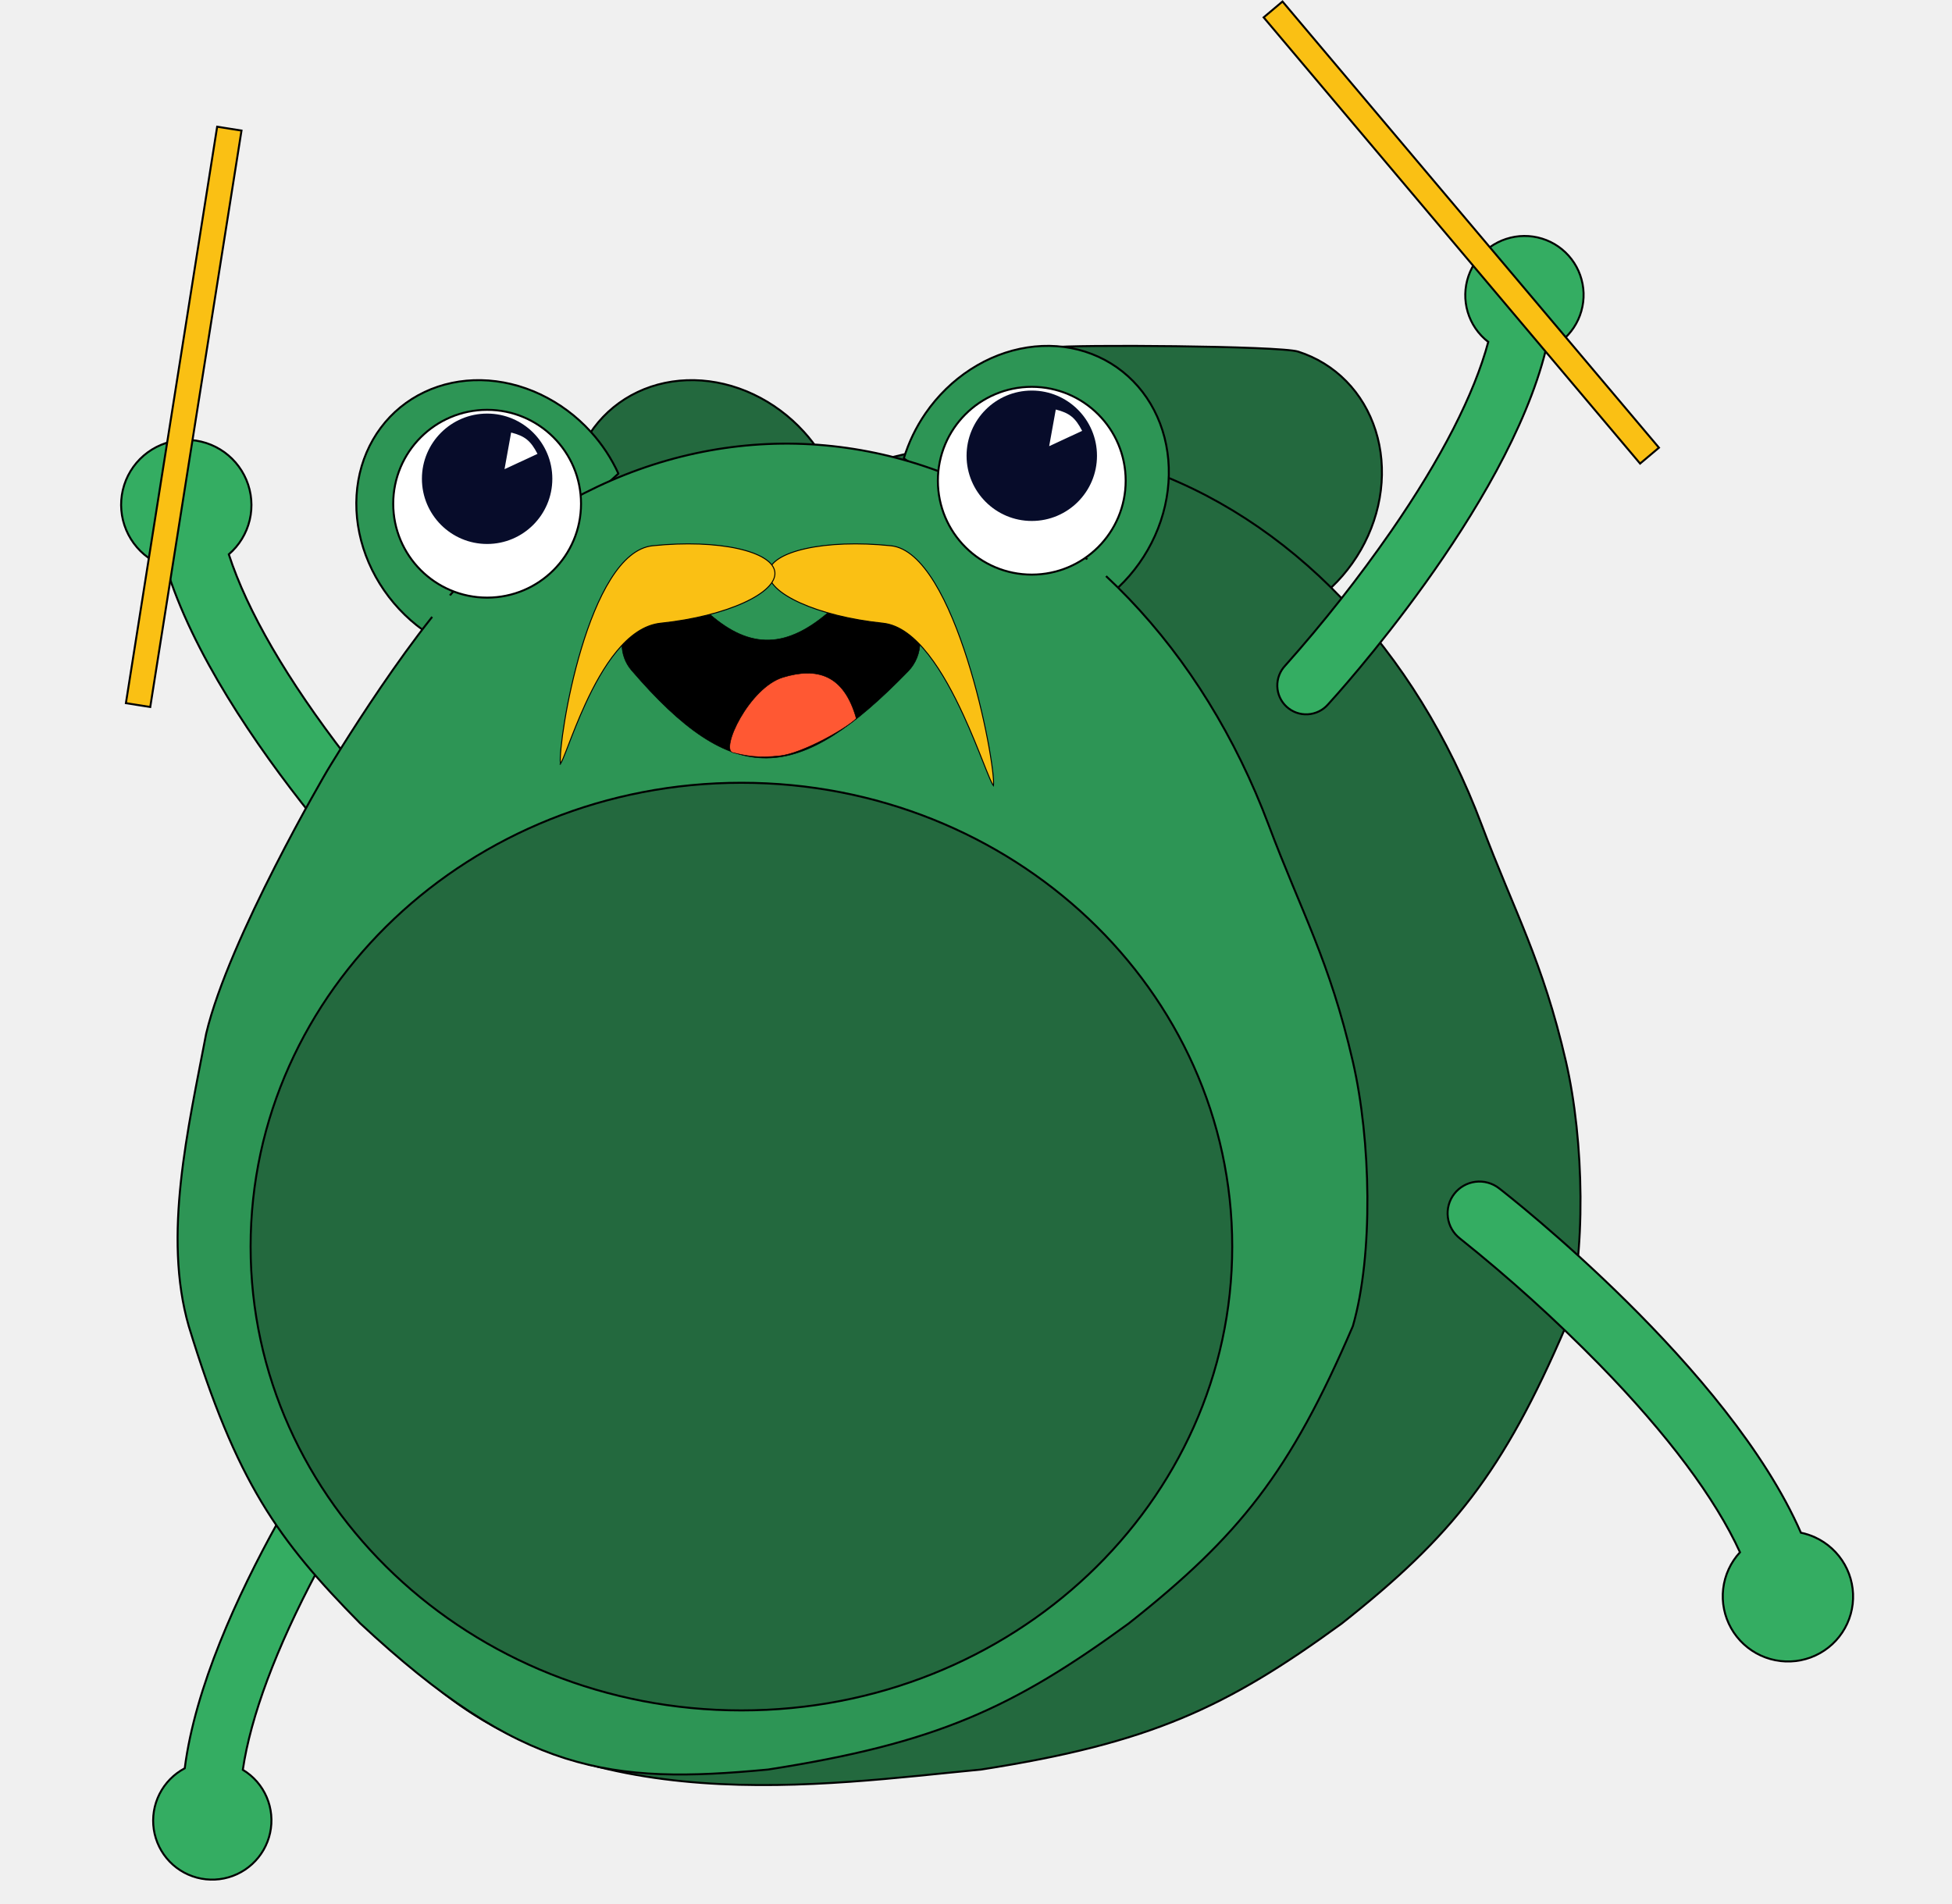
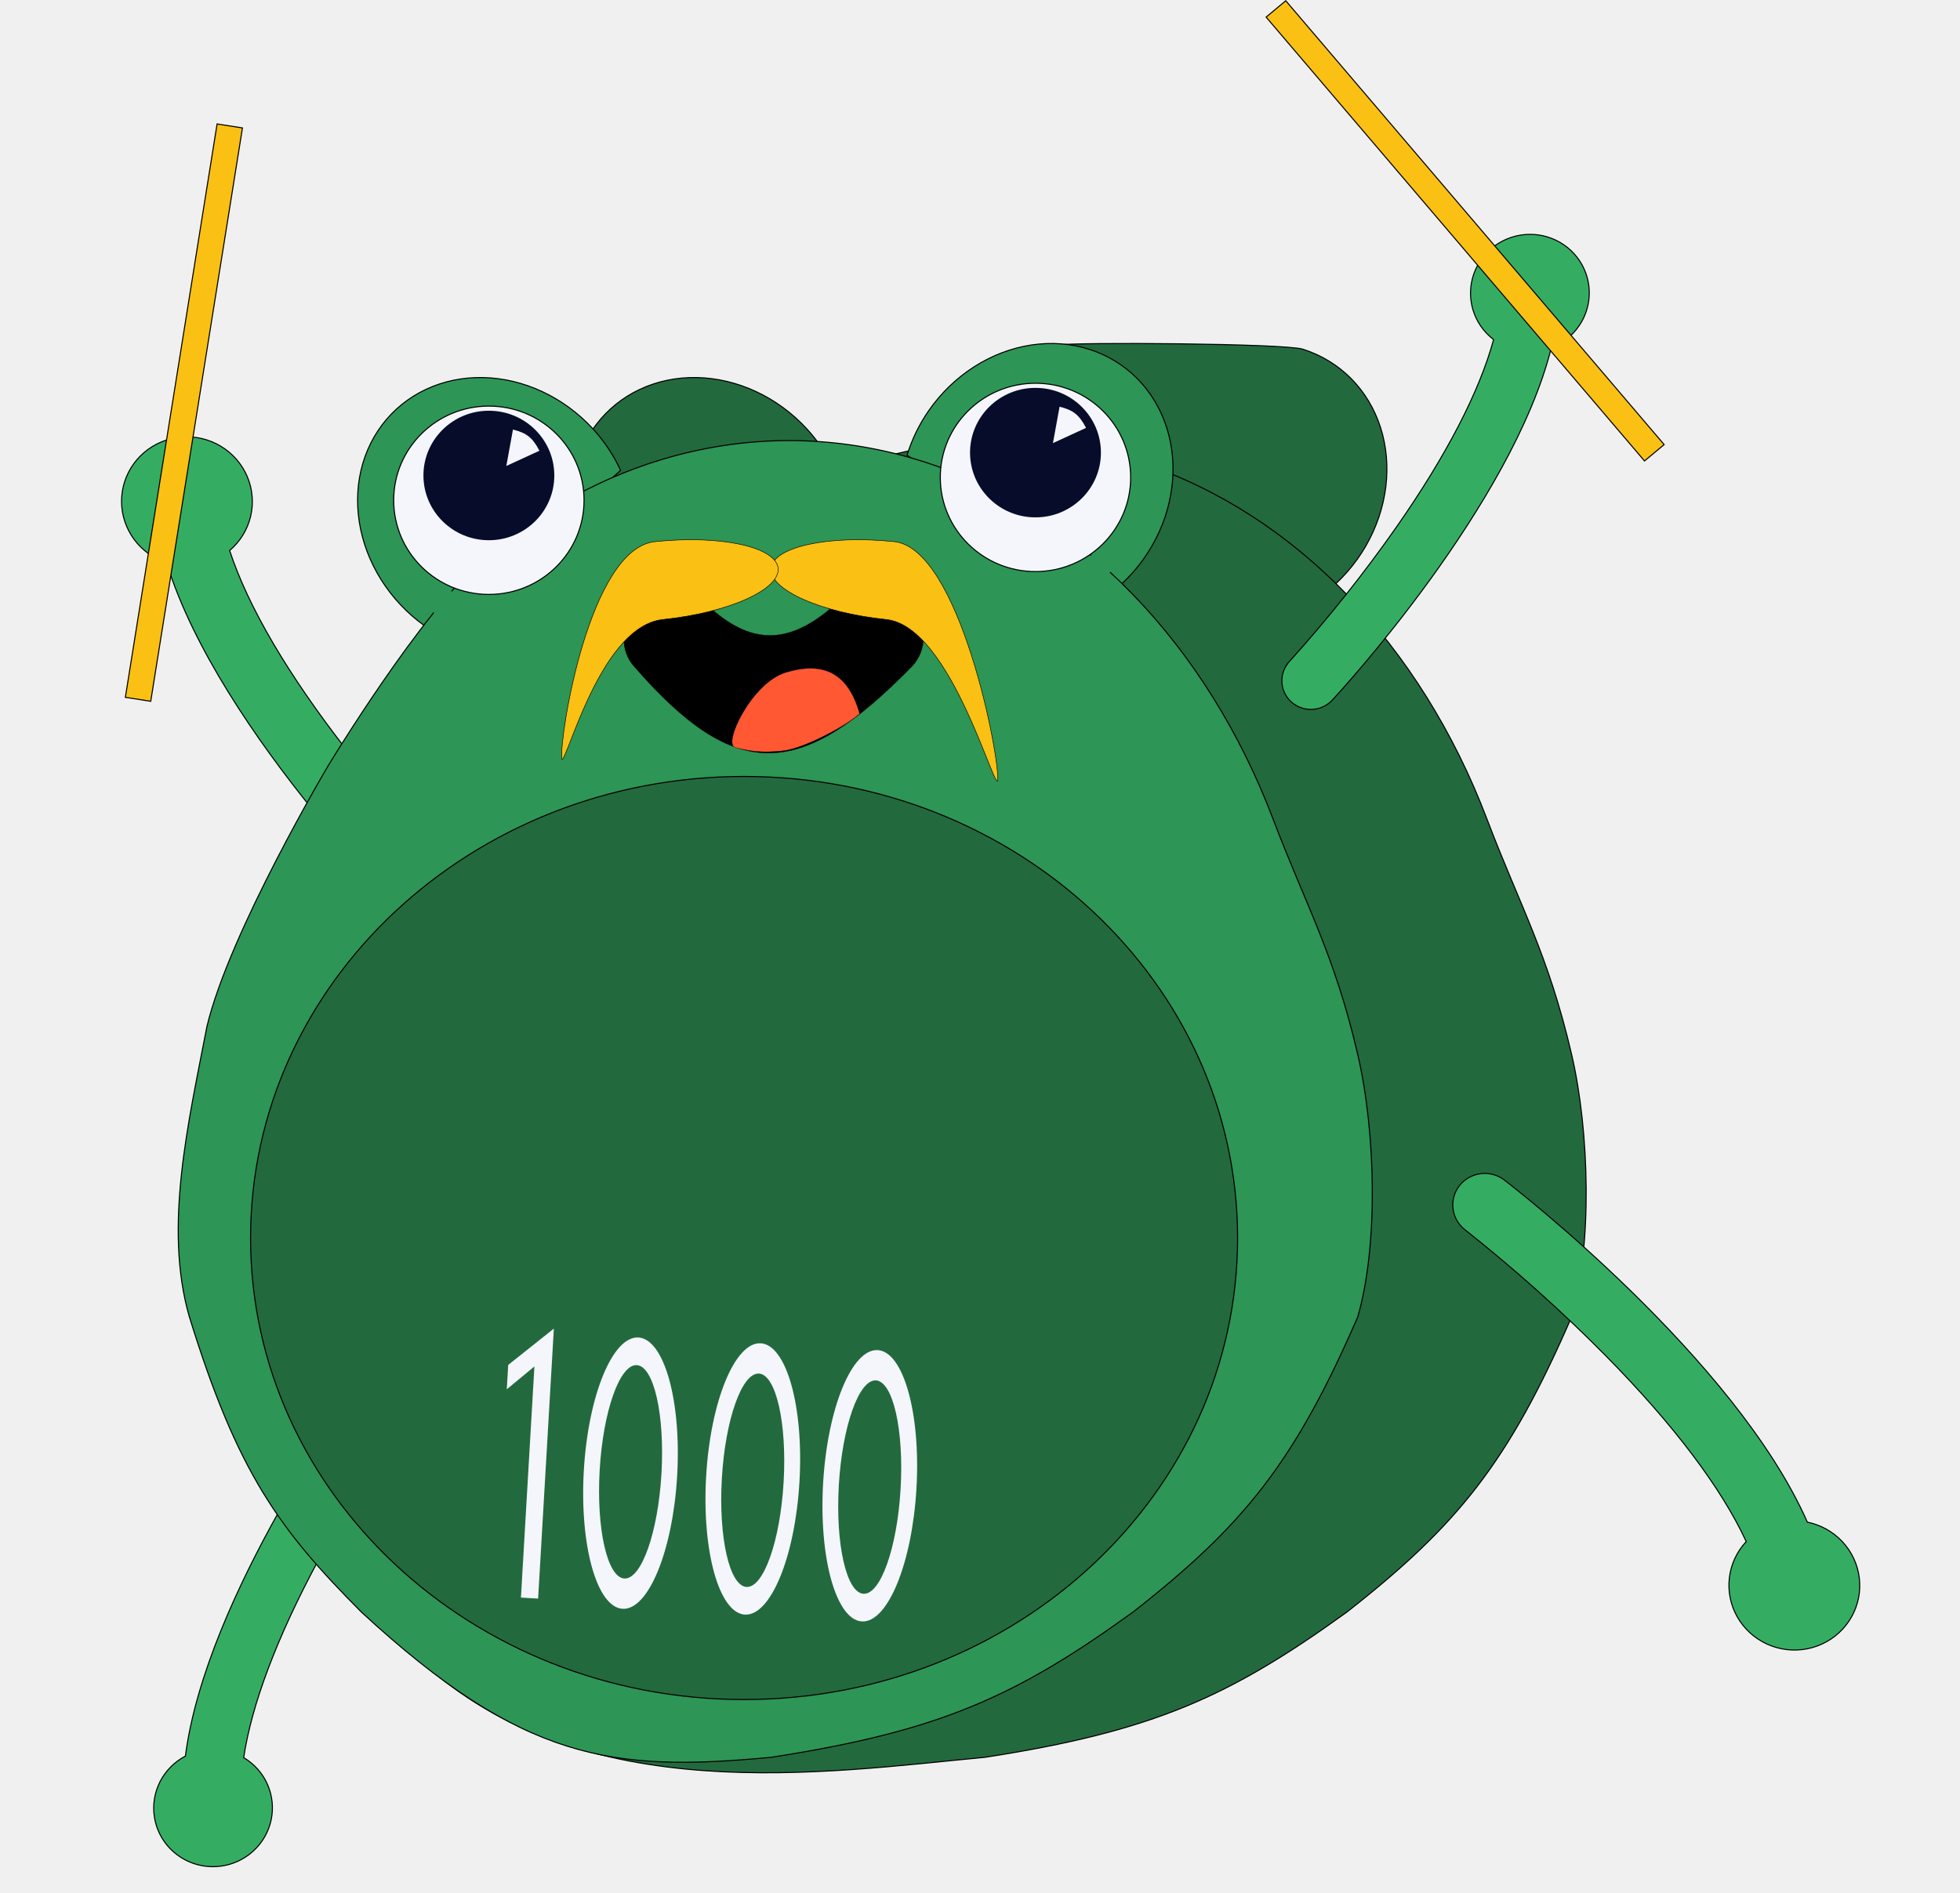
- <svg xmlns="http://www.w3.org/2000/svg" width="982" height="958" viewBox="0 0 982 958" fill="none">
-   <path d="M404.463 217.312C397.248 209.363 388.572 202.915 379.042 198.42C369.512 193.925 359.359 191.492 349.294 191.291C339.228 191.09 329.492 193.126 320.768 197.256C312.045 201.386 304.543 207.511 298.789 215.202C293.035 222.893 289.167 231.964 287.456 241.78C285.745 251.596 286.233 261.921 288.884 272.032C291.536 282.142 296.288 291.794 302.807 300.312C309.326 308.83 317.456 316.009 326.627 321.345L418.302 238.303C414.834 230.686 410.153 223.585 404.463 217.312Z" fill="#23693E" stroke="black" stroke-linecap="round" stroke-linejoin="round" />
-   <path d="M518.163 185.868C524.251 177.025 513.787 180.554 522.63 174.826C519.754 176.923 519.382 176.371 529.33 174.826C539.279 173.281 643.862 173.996 653.06 176.923C662.258 179.849 670.511 184.916 677.241 191.768C683.972 198.621 689.018 207.093 692.026 216.592C695.034 226.092 695.931 236.389 694.655 246.763C693.379 257.138 689.96 267.338 684.638 276.652C679.316 285.965 672.219 294.166 663.844 300.681L561.89 230.643C564.308 222.63 513.363 192.845 518.163 185.868Z" fill="#23693E" stroke="black" stroke-linecap="round" stroke-linejoin="round" />
-   <path d="M787.798 534.191C776.072 483.308 761.887 458.928 745.396 415.044C728.904 371.16 704.889 332.281 675.03 301.127C645.171 269.973 610.19 247.298 572.535 234.687C534.88 222.076 495.461 219.835 457.035 228.121C418.61 236.406 382.106 255.018 350.08 282.653C318.053 310.289 271.625 388.11 271.625 388.11C271.625 388.11 222.337 472.001 210.937 520.057C201.816 568.114 189.048 621.648 202.153 667.259C226.22 745.99 169.477 799.45 210.937 841.539C291.991 917.08 414.24 897.92 493.667 890.374C578.301 877.175 616.604 859.505 675.03 816.876C730.692 772.84 756.128 741.004 787.798 667.259C798.163 631.296 796.918 573.767 787.798 534.191Z" fill="#23693E" stroke="black" stroke-linecap="round" stroke-linejoin="round" />
-   <path d="M237.042 474.662C240.018 471.634 241.666 467.547 241.623 463.299C241.581 459.05 239.85 454.989 236.813 452.007C214.552 429.536 193.678 405.733 174.309 380.733C144.391 341.989 124.339 307.385 115.105 278.93C120.354 274.429 124.036 268.379 125.624 261.649C127.212 254.919 126.624 247.855 123.945 241.469C121.265 235.083 116.631 229.704 110.708 226.104C104.785 222.504 97.877 220.867 90.975 221.429C84.073 221.991 77.532 224.722 72.289 229.231C67.047 233.74 63.374 239.795 61.795 246.527C60.217 253.26 60.816 260.323 63.505 266.705C66.194 273.087 70.835 278.459 76.764 282.051C78.896 283.338 81.166 284.38 83.531 285.159C109.85 371.541 209.62 470.188 214.361 474.836C217.4 477.816 221.496 479.472 225.749 479.439C230.002 479.407 234.064 477.689 237.042 474.662Z" fill="#34AD62" stroke="black" stroke-miterlimit="10" />
-   <path d="M297.257 217.312C290.042 209.363 281.366 202.915 271.836 198.42C262.306 193.925 252.153 191.492 242.088 191.291C232.022 191.09 222.286 193.126 213.562 197.256C204.839 201.386 197.337 207.511 191.583 215.202C185.829 222.893 181.961 231.964 180.25 241.78C178.539 251.596 179.027 261.921 181.678 272.032C184.33 282.142 189.082 291.794 195.601 300.312C202.12 308.83 210.25 316.009 219.421 321.345L311.095 238.303C307.628 230.686 302.947 223.585 297.257 217.312Z" fill="#2D9555" stroke="black" stroke-linecap="round" stroke-linejoin="round" />
-   <path d="M742.279 165.243C744.044 167.84 746.214 170.138 748.706 172.049C741.666 198.254 725.168 230.637 699.893 267.205C683.524 290.803 665.735 313.388 646.624 334.834C645.281 336.236 644.231 337.891 643.536 339.702C642.84 341.513 642.514 343.444 642.575 345.381C642.636 347.318 643.084 349.222 643.893 350.982C644.701 352.742 645.853 354.322 647.282 355.629C648.711 356.936 650.388 357.945 652.214 358.595C654.04 359.245 655.978 359.524 657.915 359.415C659.852 359.306 661.749 358.812 663.494 357.961C665.24 357.11 666.798 355.92 668.078 354.461C672.155 350.018 757.907 255.782 777.636 176.186C783.397 173.946 788.323 169.974 791.73 164.819C795.138 159.664 796.858 153.582 796.654 147.415C796.45 141.249 794.331 135.303 790.59 130.403C786.85 125.502 781.673 121.889 775.778 120.064C769.882 118.24 763.56 118.294 757.688 120.219C751.815 122.145 746.683 125.846 743.002 130.81C739.321 135.775 737.274 141.756 737.145 147.925C737.015 154.095 738.81 160.147 742.279 165.243Z" fill="#34AD62" stroke="black" stroke-miterlimit="10" />
-   <path d="M731.615 600.692C729.009 604.042 727.844 608.293 728.377 612.508C728.91 616.723 731.098 620.557 734.459 623.169C759.167 642.922 782.65 664.157 804.778 686.756C838.969 721.79 862.884 753.85 875.342 781.049C870.649 786.126 867.689 792.56 866.889 799.428C866.089 806.296 867.489 813.246 870.888 819.28C874.288 825.314 879.512 830.122 885.811 833.015C892.111 835.908 899.161 836.736 905.952 835.382C912.743 834.028 918.925 830.56 923.612 825.477C928.298 820.393 931.248 813.955 932.038 807.085C932.828 800.216 931.418 793.268 928.01 787.239C924.602 781.21 919.371 776.41 913.067 773.526C910.8 772.494 908.425 771.72 905.986 771.219C869.866 688.451 759.371 601.973 754.124 597.903C750.762 595.293 746.502 594.121 742.281 594.644C738.06 595.167 734.224 597.342 731.615 600.692Z" fill="#34AD62" stroke="black" stroke-miterlimit="10" />
-   <path d="M129.325 896.538C127.272 894.162 124.851 892.13 122.155 890.518C126.122 863.677 138.77 829.607 159.652 790.368C173.186 765.038 188.248 740.552 204.754 717.045C205.927 715.498 206.779 713.733 207.26 711.854C207.742 709.974 207.843 708.019 207.558 706.102C207.274 704.185 206.609 702.345 205.603 700.69C204.597 699.035 203.269 697.599 201.699 696.465C200.129 695.332 198.347 694.523 196.458 694.088C194.569 693.653 192.612 693.6 190.7 693.932C188.788 694.263 186.961 694.973 185.326 696.019C183.691 697.066 182.28 698.427 181.177 700.025C177.64 704.908 103.346 808.407 92.94 889.747C87.477 892.636 83.043 897.15 80.253 902.663C77.464 908.177 76.457 914.417 77.372 920.519C78.287 926.621 81.079 932.282 85.36 936.718C89.642 941.155 95.201 944.146 101.268 945.279C107.335 946.411 113.608 945.628 119.219 943.038C124.83 940.448 129.5 936.179 132.583 930.824C135.666 925.468 137.009 919.29 136.425 913.147C135.841 907.004 133.36 901.199 129.325 896.538Z" fill="#34AD62" stroke="black" stroke-miterlimit="10" />
-   <path d="M465.592 207.99C471.68 199.147 479.416 191.597 488.259 185.868C497.102 180.14 506.839 176.371 516.788 174.826C526.736 173.281 536.656 173.996 545.854 176.923C555.052 179.849 563.305 184.916 570.035 191.768C576.766 198.621 581.812 207.093 584.82 216.592C587.828 226.092 588.725 236.389 587.449 246.763C586.173 257.138 582.754 267.338 577.432 276.652C572.11 285.965 565.013 294.166 556.638 300.681L454.684 230.643C457.102 222.63 460.792 214.967 465.592 207.99Z" fill="#2D9555" stroke="black" stroke-linecap="round" stroke-linejoin="round" />
-   <path d="M680.591 534.191C668.865 483.308 654.681 458.928 638.189 415.044C621.698 371.16 597.682 332.28 567.824 301.127C537.965 269.973 502.984 247.298 465.329 234.687C427.674 222.076 388.254 219.835 349.829 228.121C311.403 236.406 274.9 255.018 242.874 282.653C210.847 310.289 164.419 388.11 164.419 388.11C164.419 388.11 115.131 472.001 103.73 520.057C94.61 568.114 81.842 621.648 94.946 667.259C119.014 745.99 139.794 774.786 181.253 816.876C262.307 892.417 307.034 897.92 386.461 890.374C471.095 877.175 509.398 859.505 567.824 816.876C623.486 772.84 648.922 741.004 680.591 667.259C690.956 631.296 689.712 573.767 680.591 534.191Z" fill="#2D9555" stroke="black" stroke-linecap="round" stroke-linejoin="round" />
-   <path d="M312.844 324.063C312.844 313.626 319.907 306.409 328.981 303.519C338.061 300.627 349.109 302.086 356.999 308.974C367.251 317.925 376.99 322.322 386.939 322.023C396.885 321.724 406.988 316.734 417.973 307.03C426.049 299.895 437.277 298.481 446.489 301.553C455.697 304.624 462.852 312.16 462.852 322.905C462.852 328.435 460.757 333.78 456.907 337.742C429.135 366.327 407.201 381.185 385.804 381.438C364.416 381.692 343.46 367.353 317.646 337.235C314.511 333.578 312.844 328.885 312.844 324.063Z" fill="black" stroke="black" stroke-width="0.25" />
-   <path d="M292.298 253.463C292.298 279.555 271.148 300.707 245.058 300.707C218.968 300.707 197.818 279.555 197.818 253.463C197.818 227.37 218.968 206.218 245.058 206.218C271.148 206.218 292.298 227.37 292.298 253.463Z" fill="white" stroke="black" />
-   <path d="M566.3 241.884C566.3 267.977 545.15 289.129 519.06 289.129C492.97 289.129 471.82 267.977 471.82 241.884C471.82 215.792 492.97 194.64 519.06 194.64C545.15 194.64 566.3 215.792 566.3 241.884Z" fill="white" stroke="black" />
-   <ellipse cx="245.058" cy="240.905" rx="32.803" ry="32.806" fill="#070C2A" />
-   <path d="M253.81 236.08L257.136 217.638C264.021 219.392 266.95 221.709 270.4 228.373L253.81 236.08Z" fill="white" />
-   <path d="M204.537 298.765C232.921 327.32 250.416 329.496 285.579 298.765V282.409C253.151 312.355 235.275 312.23 204.537 282.409V298.765Z" fill="#2D9555" />
-   <ellipse cx="519.06" cy="229.326" rx="32.803" ry="32.806" fill="#070C2A" />
-   <path d="M527.812 224.502L531.137 206.06C538.023 207.814 540.951 210.13 544.401 216.794L527.812 224.502Z" fill="white" />
-   <path d="M478.539 287.187C506.923 315.741 524.418 317.917 559.581 287.187V270.831C527.153 300.777 509.277 300.652 478.539 270.831V287.187Z" fill="#2D9555" />
-   <path d="M416.407 340.904C422.675 343.936 427.652 350.379 430.777 361.541C428.015 364.212 421.285 368.553 413.82 372.404C406.259 376.305 398.004 379.673 392.423 380.296C381.202 381.549 375.264 380.297 368.58 378.66C367.87 378.486 367.417 377.921 367.228 376.95C367.037 375.971 367.128 374.625 367.485 373.007C368.199 369.777 369.955 365.55 372.46 361.2C374.964 356.853 378.208 352.397 381.889 348.707C385.572 345.014 389.679 342.102 393.906 340.818C402.441 338.225 410.107 337.856 416.407 340.904Z" fill="#FF5833" stroke="black" stroke-width="0.25" />
-   <rect x="0.416" y="0.572" width="6.2" height="146.827" transform="matrix(1.97546 0.312331 -0.312675 1.97541 108.603 62.5017)" fill="#FAC014" stroke="black" stroke-width="0.5" />
-   <rect x="0.705" y="0.06" width="6.199" height="146.86" transform="translate(634.303 8.63247) scale(2.00055 1.99945) rotate(-40.1337 0.704751 0.0600344)" fill="#FAC014" stroke="black" stroke-width="0.5" />
-   <path d="M619.902 627.248C619.902 756.089 509.408 860.629 372.988 860.629C236.567 860.629 126.074 756.089 126.074 627.248C126.074 498.408 236.567 393.867 372.988 393.867C509.408 393.867 619.902 498.408 619.902 627.248Z" fill="#23693E" stroke="black" />
-   <path d="M499.797 395.048C499.786 395.16 499.772 395.255 499.758 395.334C499.642 395.18 499.504 394.965 499.345 394.683C498.592 393.344 497.526 390.81 496.156 387.395C495.672 386.189 495.152 384.876 494.596 383.474C492.018 376.974 488.676 368.546 484.658 359.813C479.775 349.199 473.879 338.104 467.115 329.439C460.365 320.791 452.676 314.467 444.185 313.582C427.661 311.859 412.955 308.07 402.54 303.35C397.329 300.989 393.219 298.407 390.491 295.756C387.757 293.099 386.473 290.438 386.738 287.897C387.003 285.356 388.809 283.017 392.032 280.982C395.25 278.95 399.804 277.271 405.39 276.036C416.556 273.566 431.728 272.891 448.252 274.614C456.28 275.45 463.631 282.561 470.137 293.186C476.624 303.778 482.181 317.714 486.676 331.915C491.17 346.111 494.595 360.546 496.824 372.12C497.939 377.907 498.754 382.975 499.254 386.937C499.757 390.919 499.935 393.734 499.797 395.048Z" fill="#FAC014" stroke="black" stroke-width="0.5" />
-   <path d="M281.913 383.887C281.929 384.042 281.948 384.171 281.968 384.276C282.022 384.199 282.082 384.105 282.149 383.992C282.756 382.967 283.617 380.878 284.747 377.982C285.123 377.019 285.527 375.971 285.958 374.85C288.105 369.279 290.943 361.912 294.474 354.233C298.714 345.011 303.968 335.307 310.253 327.685C316.531 320.07 323.896 314.465 332.369 313.582C348.893 311.859 363.599 308.07 374.014 303.35C379.225 300.989 383.335 298.407 386.063 295.756C388.797 293.099 390.081 290.438 389.816 287.897C389.551 285.356 387.745 283.017 384.521 280.982C381.304 278.95 376.749 277.271 371.164 276.036C359.998 273.566 344.826 272.891 328.302 274.614C320.259 275.452 313.231 281.885 307.219 291.447C301.22 300.988 296.308 313.525 292.458 326.328C288.609 339.126 285.829 352.164 284.083 362.691C283.21 367.954 282.596 372.585 282.236 376.242C281.875 379.914 281.775 382.564 281.913 383.887ZM282.07 384.612C282.07 384.612 282.068 384.608 282.064 384.603C282.067 384.61 282.07 384.612 282.07 384.612ZM281.747 384.535C281.741 384.538 281.738 384.541 281.738 384.541C281.738 384.542 281.741 384.54 281.747 384.535Z" fill="#FAC014" stroke="black" stroke-width="0.5" />
+ <svg xmlns="http://www.w3.org/2000/svg" width="1862" height="1798" viewBox="0 0 1862 1798" fill="none">
+   <path d="M766.527 407.541C752.852 392.633 736.41 380.54 718.349 372.111C700.289 363.682 681.047 359.119 661.971 358.742C642.895 358.365 624.444 362.183 607.911 369.929C591.378 377.674 577.162 389.161 566.256 403.584C555.351 418.007 548.021 435.018 544.779 453.427C541.536 471.837 542.46 491.199 547.485 510.16C552.511 529.121 561.516 547.222 573.871 563.197C586.227 579.172 601.633 592.634 619.014 602.642L792.753 446.906C786.181 432.621 777.309 419.304 766.527 407.541Z" fill="#23693E" stroke="black" stroke-linecap="round" stroke-linejoin="round" />
+   <path d="M982.006 348.573C993.543 331.988 973.712 338.607 990.471 327.863C985.021 331.796 984.316 330.761 1003.17 327.863C1022.02 324.966 1220.23 326.308 1237.66 331.796C1255.09 337.285 1270.73 346.787 1283.49 359.637C1296.24 372.488 1305.8 388.376 1311.51 406.191C1317.21 424.007 1318.91 443.318 1316.49 462.773C1314.07 482.229 1307.59 501.359 1297.5 518.825C1287.42 536.291 1273.97 551.671 1258.1 563.889L1064.88 432.541C1069.46 417.515 972.91 361.656 982.006 348.573Z" fill="#23693E" stroke="black" stroke-linecap="round" stroke-linejoin="round" />
+   <path d="M1493.01 1001.81C1470.79 906.383 1443.9 860.661 1412.65 778.362C1381.4 696.063 1335.88 623.15 1279.29 564.725C1222.71 506.3 1156.41 463.775 1085.05 440.126C1013.69 416.476 938.981 412.274 866.158 427.812C793.336 443.35 724.156 478.254 663.46 530.08C602.765 581.907 514.776 727.851 514.776 727.851C514.776 727.851 421.366 885.177 399.761 975.301C382.476 1065.42 358.279 1165.82 383.114 1251.36C428.726 1399.01 321.189 1499.27 399.761 1578.2C553.371 1719.87 785.054 1683.93 935.582 1669.78C1095.98 1645.03 1168.57 1611.89 1279.29 1531.95C1384.78 1449.36 1432.99 1389.66 1493.01 1251.36C1512.65 1183.91 1510.29 1076.03 1493.01 1001.81Z" fill="#23693E" stroke="black" stroke-linecap="round" stroke-linejoin="round" />
+   <path d="M449.234 890.168C454.875 884.49 457.998 876.824 457.917 868.857C457.835 860.89 454.557 853.273 448.801 847.681C406.611 805.539 367.052 760.9 330.344 714.015C273.646 641.357 235.644 576.461 218.144 523.097C228.091 514.656 235.07 503.311 238.079 490.689C241.089 478.068 239.974 464.819 234.896 452.843C229.817 440.868 221.035 430.781 209.81 424.029C198.585 417.277 185.493 414.208 172.412 415.261C159.332 416.315 146.935 421.437 137.001 429.893C127.066 438.349 120.104 449.704 117.113 462.33C114.122 474.956 115.256 488.203 120.352 500.171C125.448 512.14 134.245 522.214 145.48 528.95C149.521 531.363 153.824 533.319 158.306 534.78C208.185 696.778 397.265 881.777 406.25 890.494C412.009 896.083 419.772 899.188 427.832 899.127C435.892 899.066 443.591 895.843 449.234 890.168Z" fill="#34AD62" stroke="black" stroke-miterlimit="10" />
+   <path d="M563.352 407.541C549.678 392.633 533.235 380.54 515.175 372.111C497.115 363.682 477.873 359.119 458.797 358.742C439.72 358.365 421.27 362.183 404.737 369.929C388.204 377.674 373.987 389.161 363.082 403.584C352.177 418.007 344.847 435.018 341.604 453.427C338.362 471.837 339.286 491.199 344.311 510.16C349.336 529.121 358.342 547.222 370.697 563.197C383.052 579.172 398.459 592.634 415.839 602.642L589.578 446.906C583.007 432.621 574.135 419.304 563.352 407.541Z" fill="#2D9555" stroke="black" stroke-linecap="round" stroke-linejoin="round" />
+   <path d="M1406.74 309.892C1410.09 314.762 1414.2 319.071 1418.92 322.656C1405.58 371.8 1374.31 432.53 1326.42 501.108C1295.39 545.365 1261.68 587.72 1225.46 627.939C1222.92 630.568 1220.93 633.671 1219.61 637.068C1218.29 640.464 1217.67 644.085 1217.79 647.718C1217.9 651.351 1218.75 654.922 1220.29 658.222C1221.82 661.523 1224 664.485 1226.71 666.937C1229.42 669.389 1232.59 671.279 1236.06 672.498C1239.52 673.718 1243.19 674.24 1246.86 674.036C1250.53 673.832 1254.13 672.905 1257.43 671.31C1260.74 669.714 1263.69 667.483 1266.12 664.746C1273.85 656.415 1436.36 479.686 1473.75 330.414C1484.67 326.214 1494 318.765 1500.46 309.097C1506.92 299.43 1510.18 288.023 1509.79 276.459C1509.41 264.894 1505.39 253.744 1498.3 244.553C1491.21 235.363 1481.4 228.587 1470.23 225.165C1459.06 221.744 1447.08 221.845 1435.95 225.456C1424.82 229.067 1415.09 236.008 1408.11 245.318C1401.14 254.628 1397.26 265.845 1397.01 277.415C1396.77 288.985 1400.17 300.335 1406.74 309.892Z" fill="#34AD62" stroke="black" stroke-miterlimit="10" />
+   <path d="M1386.53 1126.52C1381.59 1132.8 1379.38 1140.77 1380.39 1148.68C1381.41 1156.58 1385.55 1163.77 1391.92 1168.67C1438.75 1205.72 1483.25 1245.54 1525.19 1287.92C1589.99 1353.62 1635.31 1413.75 1658.92 1464.76C1650.02 1474.28 1644.42 1486.34 1642.9 1499.22C1641.38 1512.1 1644.04 1525.14 1650.48 1536.45C1656.92 1547.77 1666.82 1556.79 1678.76 1562.21C1690.7 1567.64 1704.06 1569.19 1716.93 1566.65C1729.8 1564.11 1741.52 1557.61 1750.4 1548.07C1759.28 1538.54 1764.87 1526.47 1766.37 1513.58C1767.86 1500.7 1765.19 1487.67 1758.73 1476.37C1752.27 1465.06 1742.36 1456.06 1730.41 1450.65C1726.12 1448.71 1721.62 1447.26 1716.99 1446.32C1648.54 1291.1 1439.13 1128.92 1429.19 1121.29C1422.82 1116.39 1414.75 1114.2 1406.75 1115.18C1398.75 1116.16 1391.48 1120.24 1386.53 1126.52Z" fill="#34AD62" stroke="black" stroke-miterlimit="10" />
+   <path d="M245.092 1681.34C241.202 1676.88 236.615 1673.07 231.505 1670.05C239.022 1619.71 262.992 1555.82 302.568 1482.23C328.217 1434.73 356.762 1388.81 388.044 1344.73C390.266 1341.82 391.88 1338.51 392.793 1334.99C393.706 1331.46 393.898 1327.8 393.358 1324.2C392.819 1320.61 391.559 1317.16 389.652 1314.05C387.745 1310.95 385.23 1308.26 382.254 1306.13C379.278 1304 375.901 1302.49 372.321 1301.67C368.742 1300.86 365.032 1300.76 361.409 1301.38C357.786 1302 354.323 1303.33 351.224 1305.29C348.125 1307.26 345.452 1309.81 343.361 1312.81C336.659 1321.96 195.858 1516.06 176.137 1668.61C165.783 1674.02 157.38 1682.49 152.094 1692.83C146.808 1703.17 144.899 1714.87 146.634 1726.31C148.368 1737.76 153.659 1748.37 161.773 1756.69C169.887 1765.01 180.423 1770.62 191.92 1772.75C203.417 1774.87 215.307 1773.4 225.94 1768.55C236.574 1763.69 245.425 1755.68 251.268 1745.64C257.111 1735.6 259.655 1724.01 258.548 1712.49C257.442 1700.97 252.739 1690.08 245.092 1681.34Z" fill="#34AD62" stroke="black" stroke-miterlimit="10" />
+   <path d="M882.376 390.06C893.913 373.475 908.575 359.316 925.334 348.573C942.093 337.829 960.545 330.761 979.4 327.863C998.254 324.966 1017.05 326.308 1034.49 331.796C1051.92 337.285 1067.56 346.787 1080.31 359.637C1093.07 372.488 1102.63 388.376 1108.33 406.191C1114.03 424.007 1115.73 443.318 1113.31 462.773C1110.9 482.229 1104.42 501.359 1094.33 518.825C1084.24 536.291 1070.8 551.671 1054.92 563.889L861.704 432.541C866.286 417.515 873.279 403.144 882.376 390.06Z" fill="#2D9555" stroke="black" stroke-linecap="round" stroke-linejoin="round" />
+   <path d="M1289.84 1001.81C1267.61 906.383 1240.73 860.661 1209.48 778.362C1178.22 696.063 1132.71 623.15 1076.12 564.725C1019.53 506.3 953.24 463.775 881.877 440.126C810.514 416.476 735.808 412.273 662.985 427.812C590.163 443.35 520.983 478.254 460.287 530.08C399.592 581.907 311.603 727.85 311.603 727.85C311.603 727.85 218.193 885.177 196.588 975.301C179.303 1065.42 155.106 1165.82 179.94 1251.36C225.553 1399.01 264.934 1453.01 343.506 1531.95C497.117 1673.61 581.881 1683.93 732.409 1669.78C892.805 1645.03 965.395 1611.89 1076.12 1531.95C1181.61 1449.36 1229.82 1389.66 1289.84 1251.36C1309.48 1183.91 1307.12 1076.03 1289.84 1001.81Z" fill="#2D9555" stroke="black" stroke-linecap="round" stroke-linejoin="round" />
+   <path d="M592.667 607.52C592.667 587.73 606.033 574.028 623.172 568.525C640.316 563.021 661.192 565.739 676.134 578.768C695.752 595.872 714.333 604.254 733.297 603.694C752.257 603.134 771.545 593.636 792.583 575.102C807.881 561.625 829.094 558.993 846.487 564.835C863.875 570.676 877.405 584.971 877.405 605.328C877.405 615.9 873.369 626.119 865.964 633.658C813.384 687.191 771.789 715.082 731.164 715.558C690.548 716.033 650.802 689.106 601.922 632.699C595.881 625.729 592.667 616.749 592.667 607.52Z" fill="black" stroke="black" stroke-width="0.25" />
+   <path d="M554.848 475.336C554.848 524.743 514.375 564.812 464.426 564.812C414.477 564.812 374.003 524.743 374.003 475.336C374.003 425.93 414.477 385.86 464.426 385.86C514.375 385.86 554.848 425.93 554.848 475.336Z" fill="#F4F6FC" stroke="black" />
+   <path d="M1074.13 453.622C1074.13 503.029 1033.65 543.098 983.705 543.098C933.756 543.098 893.283 503.029 893.283 453.622C893.283 404.216 933.756 364.146 983.705 364.146C1033.65 364.146 1074.13 404.216 1074.13 453.622Z" fill="#F4F6FC" stroke="black" />
+   <ellipse cx="464.427" cy="451.786" rx="62.167" ry="61.524" fill="#070C2A" />
+   <path d="M481.012 442.738L487.315 408.152C500.364 411.441 505.914 415.786 512.452 428.284L481.012 442.738Z" fill="#F4F6FC" />
+   <path d="M387.632 560.296C441.425 613.846 474.582 617.927 541.221 560.296V529.622C479.765 585.782 445.886 585.548 387.632 529.622V560.296Z" fill="#2D9555" />
+   <ellipse cx="983.706" cy="430.072" rx="62.167" ry="61.524" fill="#070C2A" />
+   <path d="M1000.29 421.025L1006.6 386.44C1019.64 389.729 1025.19 394.073 1031.73 406.571L1000.29 421.025Z" fill="#F4F6FC" />
+   <path d="M906.911 538.582C960.704 592.132 993.861 596.213 1060.5 538.582V507.908C999.044 564.068 965.165 563.834 906.911 507.908V538.582Z" fill="#2D9555" />
+   <path d="M789.262 639.125C801.242 644.859 810.716 657.043 816.647 678.088C811.446 683.114 798.597 691.323 784.362 698.59C770.03 705.907 754.353 712.239 743.732 713.413C722.431 715.766 711.15 713.415 698.468 710.34C697.009 709.986 696.109 708.833 695.74 706.963C695.37 705.084 695.549 702.527 696.229 699.48C697.589 693.394 700.927 685.445 705.681 677.276C710.434 669.11 716.594 660.738 723.587 653.801C730.581 646.862 738.395 641.372 746.455 638.95C762.654 634.079 777.248 633.374 789.262 639.125Z" fill="#FF5833" stroke="black" stroke-width="0.25" />
+   <rect x="0.415" y="0.571" width="12.195" height="275.865" transform="matrix(1.97596 0.309147 -0.315894 1.9749 205.596 116.529)" fill="#FAC014" stroke="black" stroke-width="0.5" />
+   <rect x="0.708" y="0.06" width="12.14" height="277.071" transform="matrix(1.53614 -1.28073 1.2974 1.52209 1201.65 17.0647)" fill="#FAC014" stroke="black" stroke-width="0.5" />
+   <path d="M1175.71 1176.32C1175.71 1418.47 965.872 1614.87 706.876 1614.87C447.879 1614.87 238.037 1418.47 238.037 1176.32C238.037 934.18 447.879 737.772 706.876 737.772C965.872 737.772 1175.71 934.18 1175.71 1176.32Z" fill="#23693E" stroke="black" />
+   <path d="M947.787 741.095C947.721 741.728 947.622 742.119 947.518 742.329C947.5 742.367 947.483 742.393 947.471 742.412C947.445 742.398 947.412 742.377 947.371 742.345C947.28 742.275 947.168 742.165 947.035 742.005C946.769 741.684 946.455 741.209 946.094 740.575C944.647 738.033 942.613 733.248 940.016 726.85C939.096 724.584 938.108 722.121 937.052 719.489C932.159 707.293 925.82 691.494 918.2 675.121C908.937 655.217 897.766 634.434 884.97 618.212C872.187 602.007 857.708 590.258 841.807 588.606C810.459 585.349 782.538 578.213 762.74 569.321C752.838 564.874 744.995 560 739.771 554.974C734.54 549.943 731.998 544.826 732.517 539.871C733.035 534.917 736.583 530.433 742.743 526.584C748.897 522.741 757.581 519.584 768.19 517.268C789.404 512.637 818.203 511.393 849.551 514.65C864.994 516.254 879.032 529.773 891.384 549.725C903.716 569.644 914.278 595.83 922.82 622.487C931.361 649.138 937.874 676.235 942.117 697.96C944.238 708.823 945.791 718.339 946.745 725.782C947.703 733.245 948.051 738.574 947.787 741.095Z" fill="#FAC014" stroke="black" stroke-width="0.5" />
+   <path d="M533.701 720.153C533.767 720.786 533.858 721.22 533.961 721.492C534.002 721.6 534.037 721.663 534.061 721.698C534.098 721.676 534.157 721.632 534.241 721.548C534.44 721.349 534.686 721.014 534.979 720.525C536.153 718.563 537.802 714.606 539.941 709.185C540.656 707.376 541.423 705.408 542.243 703.304C546.318 692.851 551.7 679.044 558.395 664.65C566.436 647.361 576.385 629.192 588.269 614.93C600.146 600.675 614.012 590.256 629.895 588.606C661.243 585.349 689.164 578.213 708.962 569.321C718.863 564.874 726.706 560 731.931 554.974C737.162 549.943 739.704 544.826 739.185 539.871C738.666 534.917 735.119 530.433 728.958 526.584C722.805 522.741 714.121 519.584 703.511 517.268C682.297 512.637 653.499 511.393 622.151 514.65C606.693 516.256 593.267 528.486 581.844 546.458C570.433 564.409 561.095 587.973 553.777 612.009C546.46 636.04 541.17 660.517 537.845 680.278C536.182 690.159 535.011 698.856 534.324 705.727C533.635 712.612 533.436 717.623 533.701 720.153Z" fill="#FAC014" stroke="black" stroke-width="0.5" />
+   <ellipse cx="598.969" cy="1399.75" rx="44.403" ry="129.12" transform="rotate(3.3369 598.969 1399.75)" fill="#F4F6FC" />
+   <ellipse cx="599.042" cy="1398.5" rx="29.394" ry="101.541" transform="rotate(3.3369 599.042 1398.5)" fill="#23693E" />
+   <ellipse cx="715.169" cy="1405.27" rx="44.403" ry="129.12" transform="rotate(3.3369 715.169 1405.27)" fill="#F4F6FC" />
+   <ellipse cx="826.302" cy="1411.75" rx="44.403" ry="129.12" transform="rotate(3.3369 826.302 1411.75)" fill="#F4F6FC" />
+   <path d="M482.806 1296.92L481.456 1320.07L507.693 1298.37L494.887 1518L511.206 1518.95L526.164 1262.4L482.806 1296.92Z" fill="#F4F6FC" />
+   <ellipse cx="715.097" cy="1406.52" rx="29.394" ry="101.541" transform="rotate(3.3369 715.097 1406.52)" fill="#23693E" />
+   <ellipse cx="826.227" cy="1413" rx="29.394" ry="101.541" transform="rotate(3.3369 826.227 1413)" fill="#23693E" />
</svg>
